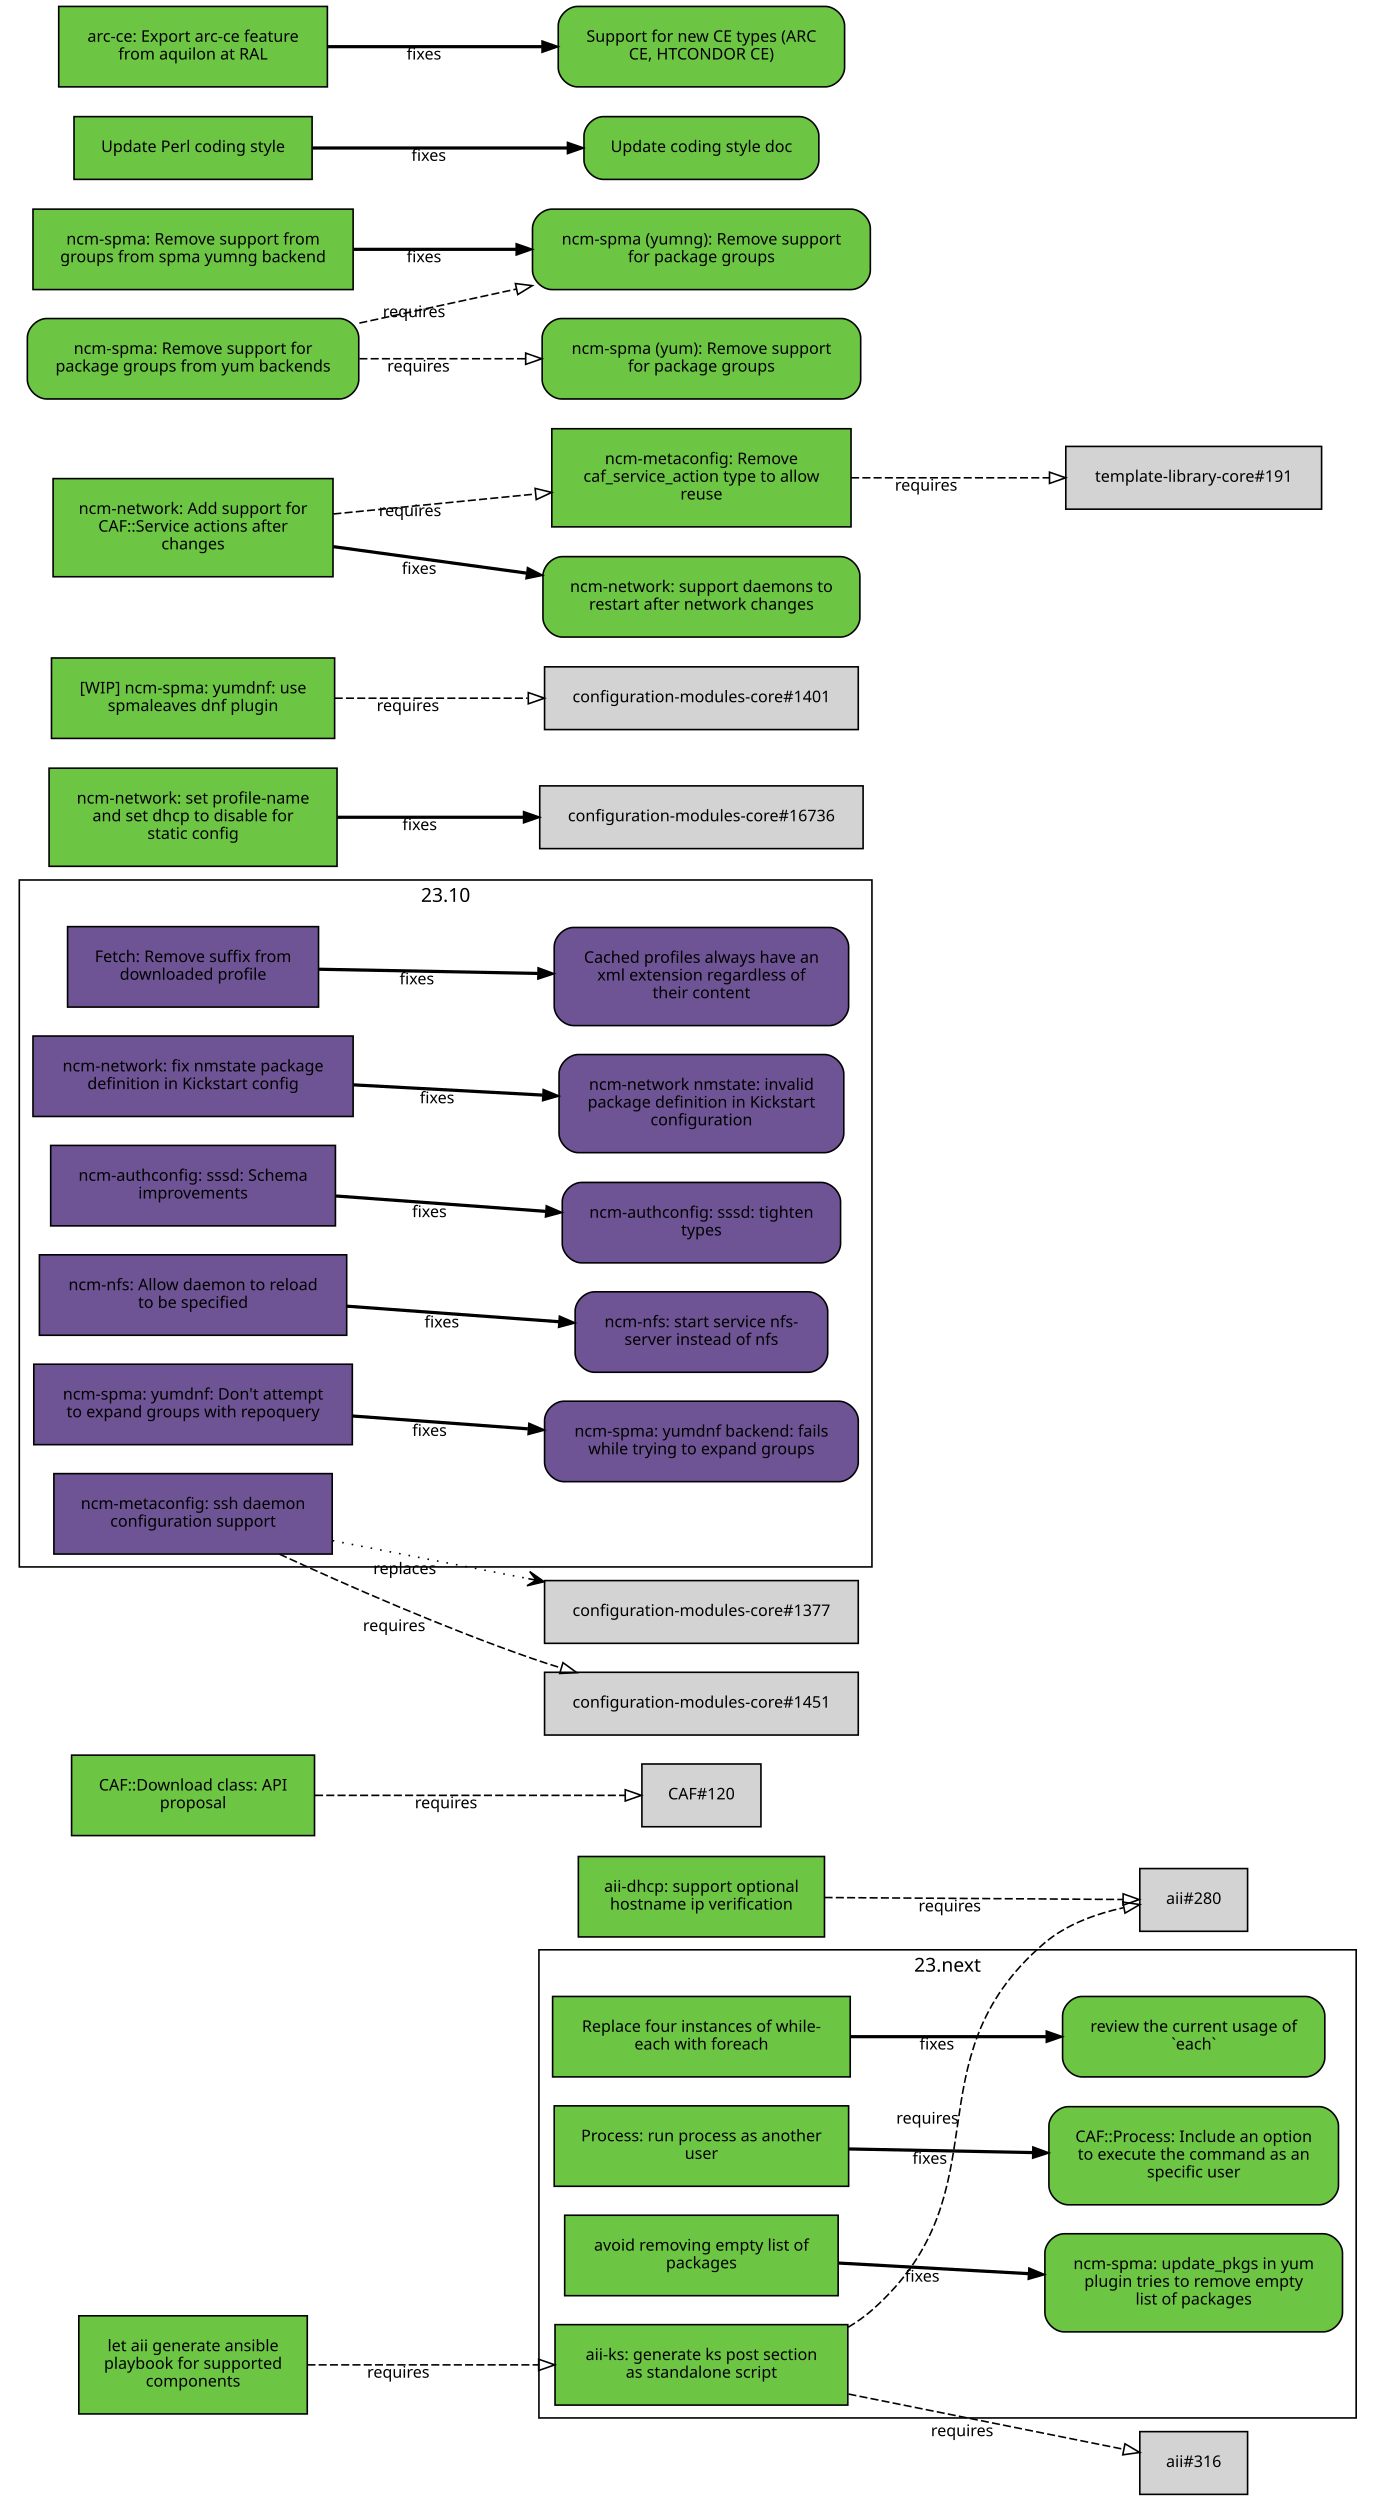
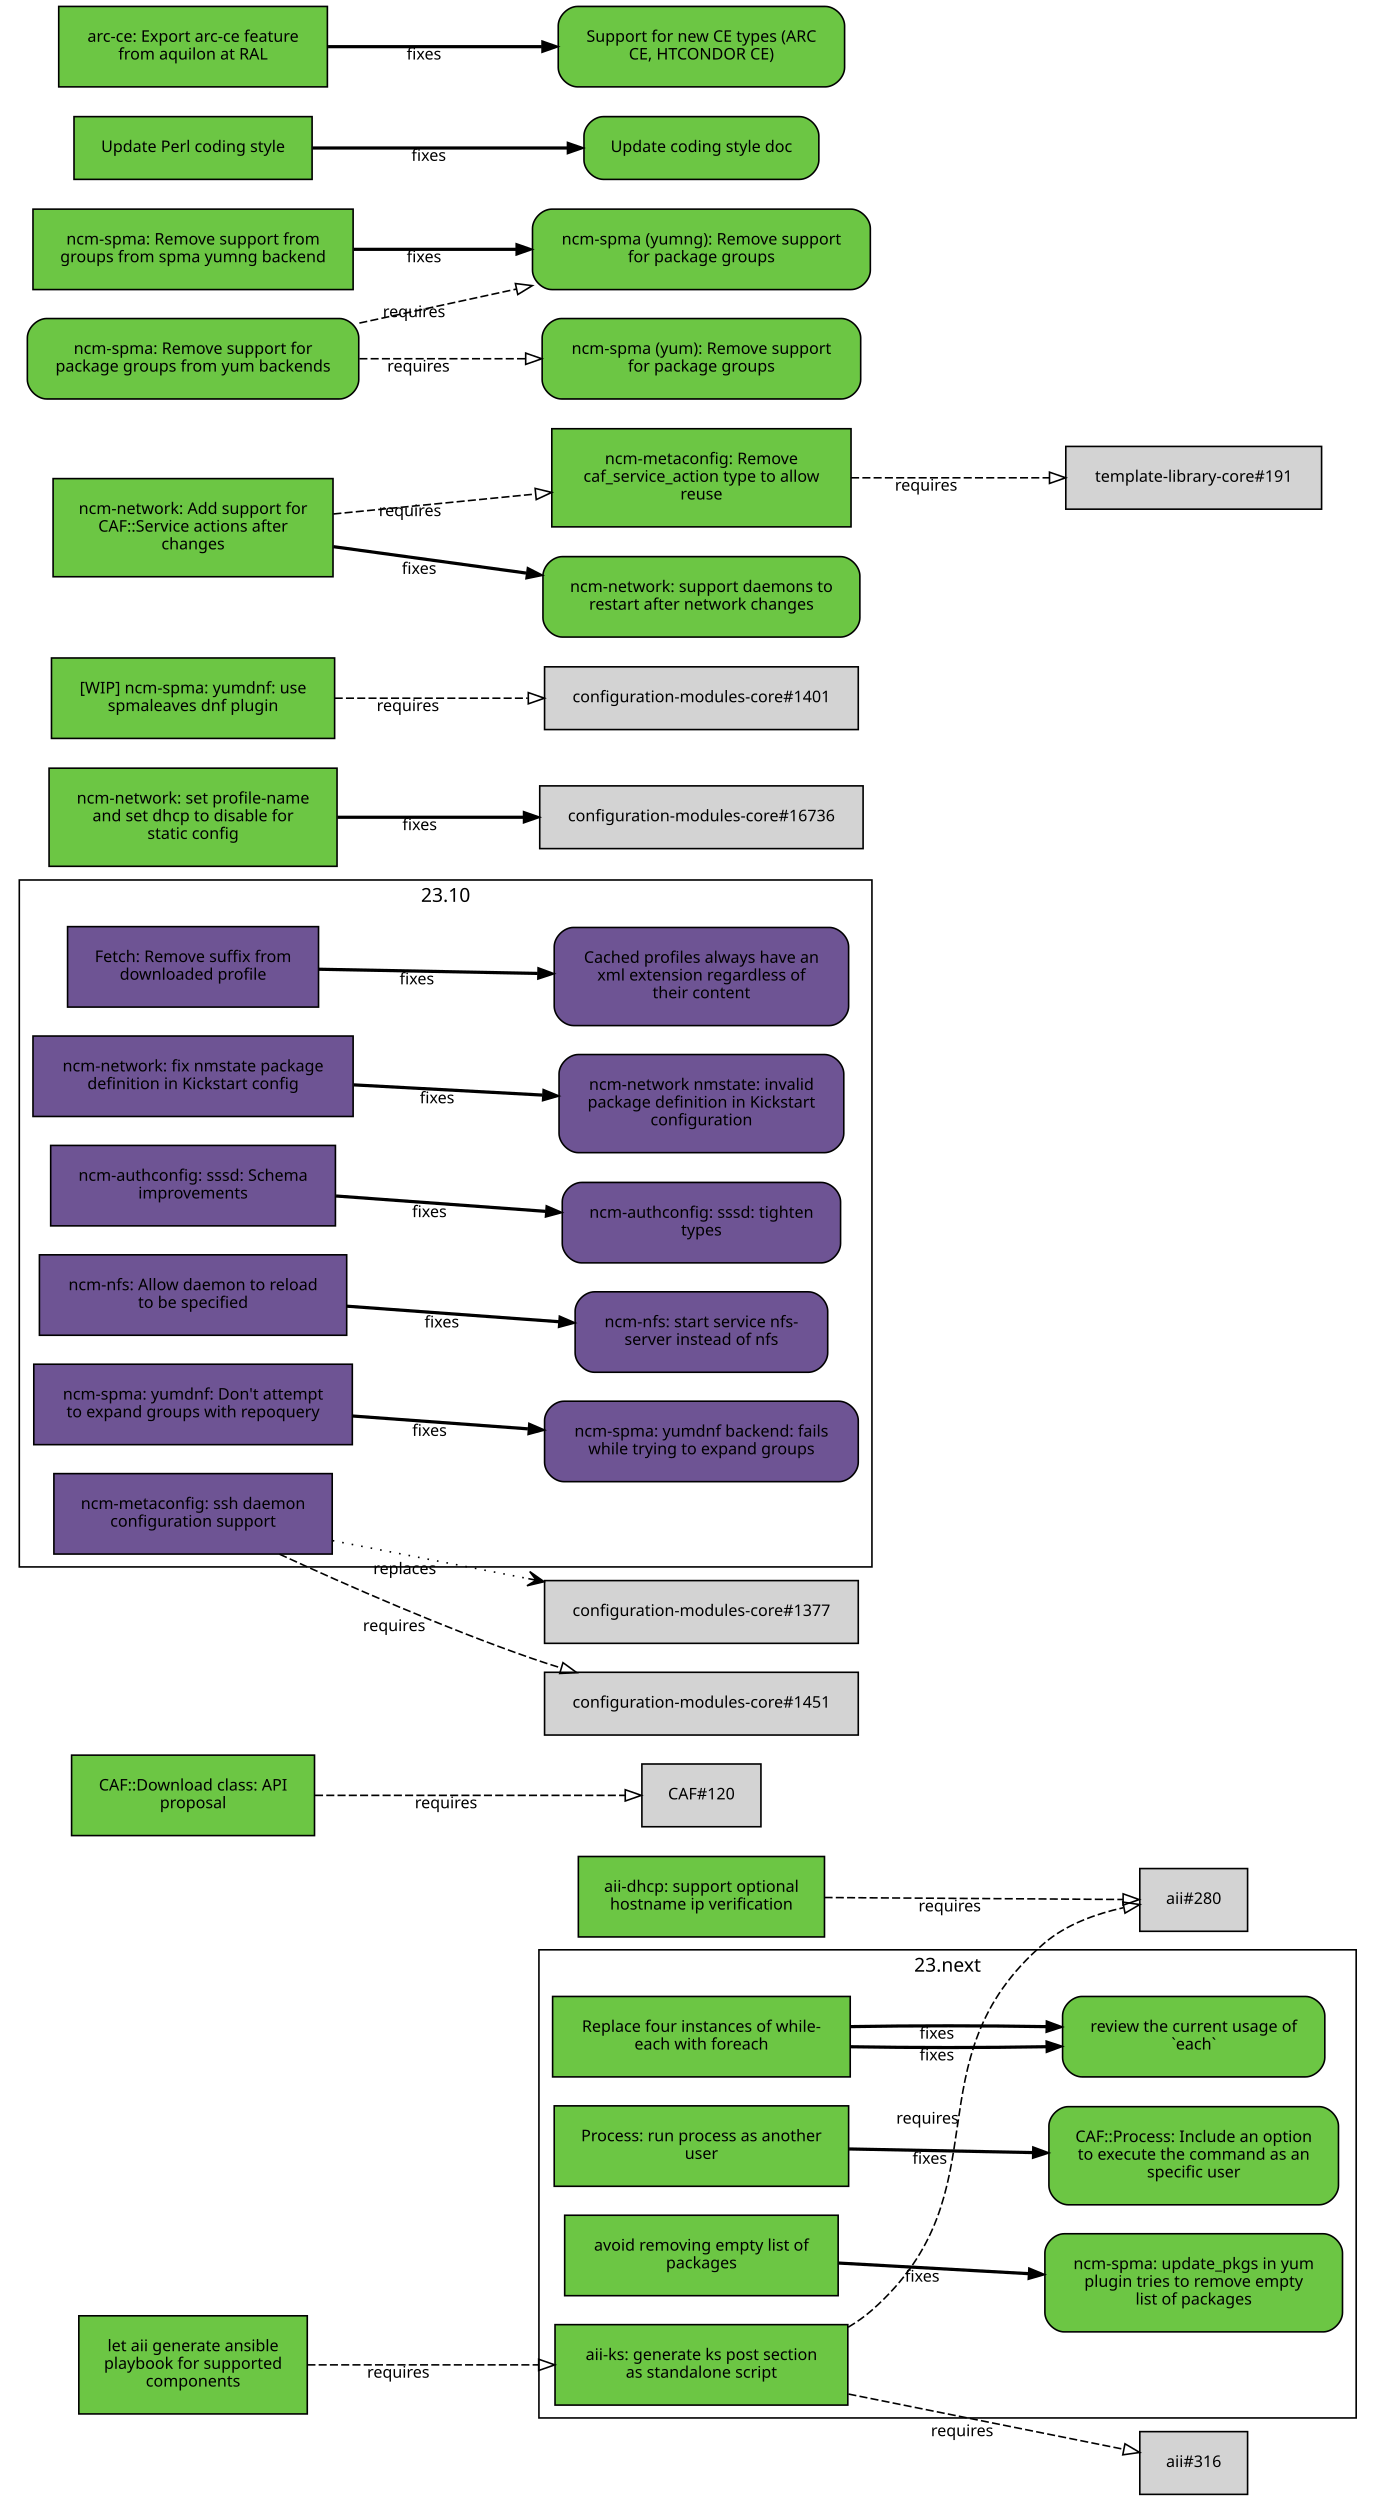
<svg xmlns="http://www.w3.org/2000/svg" xmlns:xlink="http://www.w3.org/1999/xlink" width="855pt" height="1554pt" viewBox="0.00 0.00 855.00 1554.00">
  <g id="graph0" class="graph" transform="scale(1 1) rotate(0) translate(4 1550)">
    <polygon fill="white" stroke="white" points="-4,5 -4,-1550 852,-1550 852,5 -4,5" />
    <g id="clust2" class="cluster">
      <polygon fill="none" stroke="black" points="8,-576 8,-1003 538,-1003 538,-576 8,-576" />
      <text text-anchor="middle" x="273" y="-989.4" font-family="Sans" font-size="12.00">23.10</text>
    </g>
    <g id="clust1" class="cluster">
      <polygon fill="none" stroke="black" points="331,-47 331,-338 839,-338 839,-47 331,-47" />
      <text text-anchor="middle" x="585" y="-324.4" font-family="Sans" font-size="12.00">23.next</text>
    </g>
    <g id="node1" class="node">
      <g id="a_node1">
        <a xlink:href="https://github.com/quattor/aii/pull/328" xlink:title="aii#328 (pull-request)" target="_parent">
          <polygon fill="#6cc644" stroke="black" points="523,-105 341,-105 341,-55 523,-55 523,-105" />
          <text text-anchor="middle" x="432" y="-83" font-family="Sans" font-size="10.00">aii-ks: generate ks post section</text>
          <text text-anchor="middle" x="432" y="-72" font-family="Sans" font-size="10.00">as standalone script</text>
        </a>
      </g>
    </g>
    <g id="node2" class="node">
      <polygon fill="lightgrey" stroke="black" points="771.5,-388.5 704.5,-388.5 704.5,-349.5 771.5,-349.5 771.5,-388.5" />
      <text text-anchor="middle" x="738" y="-366.5" font-family="Sans" font-size="10.00">aii#280</text>
    </g>
    <g id="edge1" class="edge">
      <path fill="none" stroke="black" stroke-dasharray="5,2" d="M523.177,-103.373C528.47,-106.484 533.473,-110.008 538,-114 621.964,-188.027 560.019,-269.143 645,-342 658.709,-353.754 677.321,-360.394 694.218,-364.145" />
      <polygon fill="none" stroke="black" points="693.975,-367.663 704.458,-366.126 695.305,-360.79 693.975,-367.663" />
      <text text-anchor="middle" x="572.527" y="-229.944" font-family="Sans" font-size="10.00">requires</text>
    </g>
    <g id="node3" class="node">
      <polygon fill="lightgrey" stroke="black" points="771.5,-38.5 704.5,-38.5 704.5,0.5 771.5,0.5 771.5,-38.5" />
      <text text-anchor="middle" x="738" y="-16.5" font-family="Sans" font-size="10.00">aii#316</text>
    </g>
    <g id="edge2" class="edge">
      <path fill="none" stroke="black" stroke-dasharray="5,2" d="M523.387,-61.863C580.055,-50.492 650.477,-36.362 694.595,-27.509" />
      <polygon fill="none" stroke="black" points="695.291,-30.939 704.407,-25.54 693.914,-24.076 695.291,-30.939" />
      <text text-anchor="middle" x="594.051" y="-35.671" font-family="Sans" font-size="10.00">requires</text>
    </g>
    <g id="node4" class="node">
      <g id="a_node4">
        <a xlink:href="https://github.com/quattor/aii/pull/331" xlink:title="aii#331 (pull-request)" target="_parent">
          <polygon fill="#6cc644" stroke="black" points="187,-110.5 45,-110.5 45,-49.5 187,-49.5 187,-110.5" />
          <text text-anchor="middle" x="116" y="-88.5" font-family="Sans" font-size="10.00">let aii generate ansible</text>
          <text text-anchor="middle" x="116" y="-77.5" font-family="Sans" font-size="10.00">playbook for supported</text>
          <text text-anchor="middle" x="116" y="-66.5" font-family="Sans" font-size="10.00">components</text>
        </a>
      </g>
    </g>
    <g id="edge3" class="edge">
      <path fill="none" stroke="black" stroke-dasharray="5,2" d="M187.077,-80C229.343,-80 283.883,-80 330.668,-80" />
      <polygon fill="none" stroke="black" points="330.834,-83.5 340.834,-80 330.834,-76.5 330.834,-83.5" />
      <text text-anchor="middle" x="243.574" y="-72" font-family="Sans" font-size="10.00">requires</text>
    </g>
    <g id="node5" class="node">
      <g id="a_node5">
        <a xlink:href="https://github.com/quattor/aii/pull/299" xlink:title="aii#299 (pull-request)" target="_parent">
          <polygon fill="#6cc644" stroke="black" points="508.5,-396 355.5,-396 355.5,-346 508.5,-346 508.5,-396" />
          <text text-anchor="middle" x="432" y="-374" font-family="Sans" font-size="10.00">aii-dhcp: support optional</text>
          <text text-anchor="middle" x="432" y="-363" font-family="Sans" font-size="10.00">hostname ip verification</text>
        </a>
      </g>
    </g>
    <g id="edge4" class="edge">
      <path fill="none" stroke="black" stroke-dasharray="5,2" d="M508.537,-370.503C567.023,-370.118 645.931,-369.599 694.049,-369.283" />
      <polygon fill="none" stroke="black" points="694.146,-372.782 704.123,-369.216 694.1,-365.782 694.146,-372.782" />
      <text text-anchor="middle" x="586.342" y="-361.86" font-family="Sans" font-size="10.00">requires</text>
    </g>
    <g id="node6" class="node">
      <g id="a_node6">
        <a xlink:href="https://github.com/quattor/CAF/pull/277" xlink:title="CAF#277 (pull-request)" target="_parent">
          <polygon fill="#6cc644" stroke="black" points="524.5,-309 339.5,-309 339.5,-259 524.5,-259 524.5,-309" />
          <text text-anchor="middle" x="432" y="-287" font-family="Sans" font-size="10.00">Replace four instances of while-</text>
          <text text-anchor="middle" x="432" y="-276" font-family="Sans" font-size="10.00">each with foreach</text>
        </a>
      </g>
    </g>
    <g id="node7" class="node">
      <g id="a_node7">
        <a xlink:href="https://github.com/quattor/CAF/issues/109" xlink:title="CAF#109 (issue)" target="_parent">
          <path fill="#6cc644" stroke="black" d="M807.5,-309C807.5,-309 668.5,-309 668.5,-309 662.5,-309 656.5,-303 656.5,-297 656.5,-297 656.5,-271 656.5,-271 656.5,-265 662.5,-259 668.5,-259 668.5,-259 807.5,-259 807.5,-259 813.5,-259 819.5,-265 819.5,-271 819.5,-271 819.5,-297 819.5,-297 819.5,-303 813.5,-309 807.5,-309" />
          <text text-anchor="middle" x="738" y="-287" font-family="Sans" font-size="10.00">review the current usage of</text>
          <text text-anchor="middle" x="738" y="-276" font-family="Sans" font-size="10.00">`each`</text>
        </a>
      </g>
    </g>
    <g id="edge5" class="edge">
-       <path fill="none" stroke="black" stroke-width="2" d="M524.622,-284C563.139,-284 607.831,-284 646.253,-284" />
-       <polygon fill="black" stroke="black" points="646.394,-287.5 656.394,-284 646.394,-280.5 646.394,-287.5" />
-       <text text-anchor="middle" x="578.345" y="-276" font-family="Sans" font-size="10.00">fixes</text>
+       <path fill="none" stroke="black" stroke-width="2" d="M524.622,-277.748C563.139,-277.079 607.831,-277.084 646.253,-277.763" />
+       <polygon fill="black" stroke="black" points="646.327,-281.265 656.394,-277.961 646.464,-274.266 646.327,-281.265" />
+       <text text-anchor="middle" x="578.345" y="-269.254" font-family="Sans" font-size="10.00">fixes</text>
+     </g>
+     <g id="edge6" class="edge">
+       <path fill="none" stroke="black" stroke-width="2" d="M524.622,-290.252C563.139,-290.921 607.831,-290.916 646.253,-290.237" />
+       <polygon fill="black" stroke="black" points="646.464,-293.734 656.394,-290.039 646.327,-286.735 646.464,-293.734" />
+       <text text-anchor="middle" x="578.345" y="-282.746" font-family="Sans" font-size="10.00">fixes</text>
    </g>
    <g id="node8" class="node">
      <g id="a_node8">
        <a xlink:href="https://github.com/quattor/CAF/pull/257" xlink:title="CAF#257 (pull-request)" target="_parent">
          <polygon fill="#6cc644" stroke="black" points="523.5,-241 340.5,-241 340.5,-191 523.5,-191 523.5,-241" />
          <text text-anchor="middle" x="432" y="-219" font-family="Sans" font-size="10.00">Process: run process as another</text>
          <text text-anchor="middle" x="432" y="-208" font-family="Sans" font-size="10.00">user</text>
        </a>
      </g>
    </g>
    <g id="node9" class="node">
      <g id="a_node9">
        <a xlink:href="https://github.com/quattor/CAF/issues/253" xlink:title="CAF#253 (issue)" target="_parent">
          <path fill="#6cc644" stroke="black" d="M816,-240.5C816,-240.5 660,-240.5 660,-240.5 654,-240.5 648,-234.5 648,-228.5 648,-228.5 648,-191.5 648,-191.5 648,-185.5 654,-179.5 660,-179.5 660,-179.5 816,-179.5 816,-179.5 822,-179.5 828,-185.5 828,-191.5 828,-191.5 828,-228.5 828,-228.5 828,-234.5 822,-240.5 816,-240.5" />
          <text text-anchor="middle" x="738" y="-218.5" font-family="Sans" font-size="10.00">CAF::Process: Include an option</text>
          <text text-anchor="middle" x="738" y="-207.5" font-family="Sans" font-size="10.00">to execute the command as an</text>
          <text text-anchor="middle" x="738" y="-196.5" font-family="Sans" font-size="10.00">specific user</text>
        </a>
      </g>
    </g>
-     <g id="edge6" class="edge">
+     <g id="edge7" class="edge">
      <path fill="none" stroke="black" stroke-width="2" d="M523.798,-214.208C559.701,-213.499 601.072,-212.683 637.762,-211.959" />
      <polygon fill="black" stroke="black" points="638.048,-215.454 647.977,-211.757 637.91,-208.455 638.048,-215.454" />
      <text text-anchor="middle" x="573.947" y="-204.981" font-family="Sans" font-size="10.00">fixes</text>
    </g>
    <g id="node10" class="node">
      <g id="a_node10">
        <a xlink:href="https://github.com/quattor/CAF/pull/110" xlink:title="CAF#110 (pull-request)" target="_parent">
          <polygon fill="#6cc644" stroke="black" points="191.5,-459 40.5,-459 40.5,-409 191.5,-409 191.5,-459" />
          <text text-anchor="middle" x="116" y="-437" font-family="Sans" font-size="10.00">CAF::Download class: API</text>
          <text text-anchor="middle" x="116" y="-426" font-family="Sans" font-size="10.00">proposal</text>
        </a>
      </g>
    </g>
    <g id="node11" class="node">
      <polygon fill="lightgrey" stroke="black" points="469,-453.5 395,-453.5 395,-414.5 469,-414.5 469,-453.5" />
      <text text-anchor="middle" x="432" y="-431.5" font-family="Sans" font-size="10.00">CAF#120</text>
    </g>
-     <g id="edge7" class="edge">
+     <g id="edge8" class="edge">
      <path fill="none" stroke="black" stroke-dasharray="5,2" d="M191.812,-434C251.718,-434 333.856,-434 384.623,-434" />
      <polygon fill="none" stroke="black" points="384.651,-437.5 394.651,-434 384.651,-430.5 384.651,-437.5" />
      <text text-anchor="middle" x="273.255" y="-426" font-family="Sans" font-size="10.00">requires</text>
    </g>
    <g id="node12" class="node">
      <g id="a_node12">
        <a xlink:href="https://github.com/quattor/CCM/pull/210" xlink:title="CCM#210 (pull-request)" target="_parent">
          <polygon fill="#6e5494" stroke="black" points="194,-974 38,-974 38,-924 194,-924 194,-974" />
          <text text-anchor="middle" x="116" y="-952" font-family="Sans" font-size="10.00">Fetch: Remove suffix from</text>
          <text text-anchor="middle" x="116" y="-941" font-family="Sans" font-size="10.00">downloaded profile</text>
        </a>
      </g>
    </g>
    <g id="node13" class="node">
      <g id="a_node13">
        <a xlink:href="https://github.com/quattor/CCM/issues/204" xlink:title="CCM#204 (issue)" target="_parent">
          <path fill="#6e5494" stroke="black" d="M511.5,-973.5C511.5,-973.5 352.5,-973.5 352.5,-973.5 346.5,-973.5 340.5,-967.5 340.5,-961.5 340.5,-961.5 340.5,-924.5 340.5,-924.5 340.5,-918.5 346.5,-912.5 352.5,-912.5 352.5,-912.5 511.5,-912.5 511.5,-912.5 517.5,-912.5 523.5,-918.5 523.5,-924.5 523.5,-924.5 523.5,-961.5 523.5,-961.5 523.5,-967.5 517.5,-973.5 511.5,-973.5" />
          <text text-anchor="middle" x="432" y="-951.5" font-family="Sans" font-size="10.00">Cached profiles always have an</text>
          <text text-anchor="middle" x="432" y="-940.5" font-family="Sans" font-size="10.00">xml extension regardless of</text>
          <text text-anchor="middle" x="432" y="-929.5" font-family="Sans" font-size="10.00">their content</text>
        </a>
      </g>
    </g>
-     <g id="edge8" class="edge">
+     <g id="edge9" class="edge">
      <path fill="none" stroke="black" stroke-width="2" d="M194.215,-947.525C235.236,-946.741 286.154,-945.768 330.251,-944.925" />
      <polygon fill="black" stroke="black" points="330.492,-948.421 340.423,-944.731 330.358,-941.423 330.492,-948.421" />
      <text text-anchor="middle" x="255.112" y="-938.132" font-family="Sans" font-size="10.00">fixes</text>
    </g>
    <g id="node14" class="node">
      <g id="a_node14">
        <a xlink:href="https://github.com/quattor/configuration-modules-core/pull/1630" xlink:title="configuration-modules-core#1630 (pull-request)" target="_parent">
          <polygon fill="#6e5494" stroke="black" points="215.5,-906 16.5,-906 16.5,-856 215.5,-856 215.5,-906" />
          <text text-anchor="middle" x="116" y="-884" font-family="Sans" font-size="10.00">ncm-network: fix nmstate package</text>
          <text text-anchor="middle" x="116" y="-873" font-family="Sans" font-size="10.00">definition in Kickstart config</text>
        </a>
      </g>
    </g>
    <g id="node15" class="node">
      <g id="a_node15">
        <a xlink:href="https://github.com/quattor/configuration-modules-core/issues/1629" xlink:title="configuration-modules-core#1629 (issue)" target="_parent">
          <path fill="#6e5494" stroke="black" d="M508.5,-894.5C508.5,-894.5 355.5,-894.5 355.5,-894.5 349.5,-894.5 343.5,-888.5 343.5,-882.5 343.5,-882.5 343.5,-845.5 343.5,-845.5 343.5,-839.5 349.5,-833.5 355.5,-833.5 355.5,-833.5 508.5,-833.5 508.5,-833.5 514.5,-833.5 520.5,-839.5 520.5,-845.5 520.5,-845.5 520.5,-882.5 520.5,-882.5 520.5,-888.5 514.5,-894.5 508.5,-894.5" />
          <text text-anchor="middle" x="432" y="-872.5" font-family="Sans" font-size="10.00">ncm-network nmstate: invalid</text>
          <text text-anchor="middle" x="432" y="-861.5" font-family="Sans" font-size="10.00">package definition in Kickstart</text>
          <text text-anchor="middle" x="432" y="-850.5" font-family="Sans" font-size="10.00">configuration</text>
        </a>
      </g>
    </g>
-     <g id="edge9" class="edge">
+     <g id="edge10" class="edge">
      <path fill="none" stroke="black" stroke-width="2" d="M215.921,-875.644C253.303,-873.621 295.798,-871.32 333.087,-869.301" />
      <polygon fill="black" stroke="black" points="333.662,-872.775 343.458,-868.74 333.283,-865.785 333.662,-872.775" />
      <text text-anchor="middle" x="267.683" y="-864.192" font-family="Sans" font-size="10.00">fixes</text>
    </g>
    <g id="node16" class="node">
      <g id="a_node16">
        <a xlink:href="https://github.com/quattor/configuration-modules-core/pull/1622" xlink:title="configuration-modules-core#1622 (pull-request)" target="_parent">
          <polygon fill="#6e5494" stroke="black" points="204.5,-838 27.5,-838 27.5,-788 204.5,-788 204.5,-838" />
          <text text-anchor="middle" x="116" y="-816" font-family="Sans" font-size="10.00">ncm-authconfig: sssd: Schema</text>
          <text text-anchor="middle" x="116" y="-805" font-family="Sans" font-size="10.00">improvements</text>
        </a>
      </g>
    </g>
    <g id="node17" class="node">
      <g id="a_node17">
        <a xlink:href="https://github.com/quattor/configuration-modules-core/issues/1471" xlink:title="configuration-modules-core#1471 (issue)" target="_parent">
          <path fill="#6e5494" stroke="black" d="M506.5,-815C506.5,-815 357.5,-815 357.5,-815 351.5,-815 345.5,-809 345.5,-803 345.5,-803 345.5,-777 345.5,-777 345.5,-771 351.5,-765 357.5,-765 357.5,-765 506.5,-765 506.5,-765 512.5,-765 518.5,-771 518.5,-777 518.5,-777 518.5,-803 518.5,-803 518.5,-809 512.5,-815 506.5,-815" />
          <text text-anchor="middle" x="432" y="-793" font-family="Sans" font-size="10.00">ncm-authconfig: sssd: tighten</text>
          <text text-anchor="middle" x="432" y="-782" font-family="Sans" font-size="10.00">types</text>
        </a>
      </g>
    </g>
-     <g id="edge10" class="edge">
+     <g id="edge11" class="edge">
      <path fill="none" stroke="black" stroke-width="2" d="M204.884,-806.563C245.446,-803.592 293.697,-800.057 335.189,-797.018" />
      <polygon fill="black" stroke="black" points="335.589,-800.498 345.307,-796.277 335.078,-793.517 335.589,-800.498" />
      <text text-anchor="middle" x="262.92" y="-793.433" font-family="Sans" font-size="10.00">fixes</text>
    </g>
    <g id="node18" class="node">
      <g id="a_node18">
        <a xlink:href="https://github.com/quattor/configuration-modules-core/pull/1621" xlink:title="configuration-modules-core#1621 (pull-request)" target="_parent">
          <polygon fill="#6e5494" stroke="black" points="211.5,-770 20.5,-770 20.5,-720 211.5,-720 211.5,-770" />
          <text text-anchor="middle" x="116" y="-748" font-family="Sans" font-size="10.00">ncm-nfs: Allow daemon to reload</text>
          <text text-anchor="middle" x="116" y="-737" font-family="Sans" font-size="10.00">to be specified</text>
        </a>
      </g>
    </g>
    <g id="node19" class="node">
      <g id="a_node19">
        <a xlink:href="https://github.com/quattor/configuration-modules-core/issues/1618" xlink:title="configuration-modules-core#1618 (issue)" target="_parent">
          <path fill="#6e5494" stroke="black" d="M498.5,-747C498.5,-747 365.5,-747 365.5,-747 359.5,-747 353.5,-741 353.5,-735 353.5,-735 353.5,-709 353.5,-709 353.5,-703 359.5,-697 365.5,-697 365.5,-697 498.5,-697 498.5,-697 504.5,-697 510.5,-703 510.5,-709 510.5,-709 510.5,-735 510.5,-735 510.5,-741 504.5,-747 498.5,-747" />
          <text text-anchor="middle" x="432" y="-725" font-family="Sans" font-size="10.00">ncm-nfs: start service nfs-</text>
          <text text-anchor="middle" x="432" y="-714" font-family="Sans" font-size="10.00">server instead of nfs</text>
        </a>
      </g>
    </g>
-     <g id="edge11" class="edge">
+     <g id="edge12" class="edge">
      <path fill="none" stroke="black" stroke-width="2" d="M211.636,-738.068C253.508,-735.001 302.447,-731.416 343.464,-728.412" />
      <polygon fill="black" stroke="black" points="343.722,-731.902 353.439,-727.681 343.21,-724.921 343.722,-731.902" />
      <text text-anchor="middle" x="270.635" y="-724.868" font-family="Sans" font-size="10.00">fixes</text>
    </g>
    <g id="node20" class="node">
      <g id="a_node20">
        <a xlink:href="https://github.com/quattor/configuration-modules-core/pull/1620" xlink:title="configuration-modules-core#1620 (pull-request)" target="_parent">
          <polygon fill="#6e5494" stroke="black" points="215,-702 17,-702 17,-652 215,-652 215,-702" />
          <text text-anchor="middle" x="116" y="-680" font-family="Sans" font-size="10.00">ncm-spma: yumdnf: Don't attempt</text>
          <text text-anchor="middle" x="116" y="-669" font-family="Sans" font-size="10.00">to expand groups with repoquery</text>
        </a>
      </g>
    </g>
    <g id="node21" class="node">
      <g id="a_node21">
        <a xlink:href="https://github.com/quattor/configuration-modules-core/issues/1524" xlink:title="configuration-modules-core#1524 (issue)" target="_parent">
          <path fill="#6e5494" stroke="black" d="M517.5,-679C517.5,-679 346.5,-679 346.5,-679 340.5,-679 334.5,-673 334.5,-667 334.5,-667 334.5,-641 334.5,-641 334.5,-635 340.5,-629 346.5,-629 346.5,-629 517.5,-629 517.5,-629 523.5,-629 529.5,-635 529.5,-641 529.5,-641 529.5,-667 529.5,-667 529.5,-673 523.5,-679 517.5,-679" />
          <text text-anchor="middle" x="432" y="-657" font-family="Sans" font-size="10.00">ncm-spma: yumdnf backend: fails</text>
          <text text-anchor="middle" x="432" y="-646" font-family="Sans" font-size="10.00">while trying to expand groups</text>
        </a>
      </g>
    </g>
-     <g id="edge12" class="edge">
+     <g id="edge13" class="edge">
      <path fill="none" stroke="black" stroke-width="2" d="M215.06,-669.817C249.699,-667.28 288.815,-664.415 324.146,-661.827" />
      <polygon fill="black" stroke="black" points="324.773,-665.29 334.491,-661.069 324.262,-658.309 324.773,-665.29" />
      <text text-anchor="middle" x="262.99" y="-657.428" font-family="Sans" font-size="10.00">fixes</text>
    </g>
    <g id="node22" class="node">
      <g id="a_node22">
        <a xlink:href="https://github.com/quattor/configuration-modules-core/pull/1554" xlink:title="configuration-modules-core#1554 (pull-request)" target="_parent">
          <polygon fill="#6cc644" stroke="black" points="517,-173 347,-173 347,-123 517,-123 517,-173" />
          <text text-anchor="middle" x="432" y="-151" font-family="Sans" font-size="10.00">avoid removing empty list of</text>
          <text text-anchor="middle" x="432" y="-140" font-family="Sans" font-size="10.00">packages</text>
        </a>
      </g>
    </g>
    <g id="node23" class="node">
      <g id="a_node23">
        <a xlink:href="https://github.com/quattor/configuration-modules-core/issues/1553" xlink:title="configuration-modules-core#1553 (issue)" target="_parent">
          <path fill="#6cc644" stroke="black" d="M818.5,-161.5C818.5,-161.5 657.5,-161.5 657.5,-161.5 651.5,-161.5 645.5,-155.5 645.5,-149.5 645.5,-149.5 645.5,-112.5 645.5,-112.5 645.5,-106.5 651.5,-100.5 657.5,-100.5 657.5,-100.5 818.5,-100.5 818.5,-100.5 824.5,-100.5 830.5,-106.5 830.5,-112.5 830.5,-112.5 830.5,-149.5 830.5,-149.5 830.5,-155.5 824.5,-161.5 818.5,-161.5" />
          <text text-anchor="middle" x="738" y="-139.5" font-family="Sans" font-size="10.00">ncm-spma: update_pkgs in yum</text>
          <text text-anchor="middle" x="738" y="-128.5" font-family="Sans" font-size="10.00">plugin tries to remove empty</text>
          <text text-anchor="middle" x="738" y="-117.5" font-family="Sans" font-size="10.00">list of packages</text>
        </a>
      </g>
    </g>
-     <g id="edge13" class="edge">
+     <g id="edge14" class="edge">
      <path fill="none" stroke="black" stroke-width="2" d="M517.277,-143.287C553.812,-141.244 596.909,-138.834 635.213,-136.692" />
      <polygon fill="black" stroke="black" points="635.57,-140.178 645.359,-136.125 635.179,-133.189 635.57,-140.178" />
      <text text-anchor="middle" x="569.248" y="-131.71" font-family="Sans" font-size="10.00">fixes</text>
    </g>
    <g id="node24" class="node">
      <g id="a_node24">
        <a xlink:href="https://github.com/quattor/configuration-modules-core/pull/1452" xlink:title="configuration-modules-core#1452 (pull-request)" target="_parent">
          <polygon fill="#6e5494" stroke="black" points="202.5,-634 29.5,-634 29.5,-584 202.5,-584 202.5,-634" />
          <text text-anchor="middle" x="116" y="-612" font-family="Sans" font-size="10.00">ncm-metaconfig: ssh daemon</text>
          <text text-anchor="middle" x="116" y="-601" font-family="Sans" font-size="10.00">configuration support</text>
        </a>
      </g>
    </g>
    <g id="node25" class="node">
      <polygon fill="lightgrey" stroke="black" points="529.5,-567.5 334.5,-567.5 334.5,-528.5 529.5,-528.5 529.5,-567.5" />
      <text text-anchor="middle" x="432" y="-545.5" font-family="Sans" font-size="10.00">configuration-modules-core#1377</text>
    </g>
-     <g id="edge14" class="edge">
+     <g id="edge15" class="edge">
      <path fill="none" stroke="black" stroke-dasharray="1,5" d="M202.802,-592.331C240.298,-585.047 284.669,-576.427 324.269,-568.734" />
      <polygon fill="black" stroke="black" points="334.228,-566.8 325.269,-573.124 329.319,-567.753 324.411,-568.707 324.411,-568.707 324.411,-568.707 329.319,-567.753 323.553,-564.289 334.228,-566.8 334.228,-566.8" />
      <text text-anchor="middle" x="247.583" y="-571.552" font-family="Sans" font-size="10.00">replaces</text>
    </g>
    <g id="node26" class="node">
      <polygon fill="lightgrey" stroke="black" points="529.5,-510.5 334.5,-510.5 334.5,-471.5 529.5,-471.5 529.5,-510.5" />
      <text text-anchor="middle" x="432" y="-488.5" font-family="Sans" font-size="10.00">configuration-modules-core#1451</text>
    </g>
-     <g id="edge15" class="edge">
+     <g id="edge16" class="edge">
      <path fill="none" stroke="black" stroke-dasharray="5,2" d="M169.693,-583.943C211.678,-564.586 272.288,-537.982 327,-519 332.797,-516.989 338.816,-515.033 344.905,-513.152" />
      <polygon fill="none" stroke="black" points="345.944,-516.495 354.51,-510.26 343.926,-509.792 345.944,-516.495" />
      <text text-anchor="middle" x="240.995" y="-536.113" font-family="Sans" font-size="10.00">requires</text>
    </g>
    <g id="node27" class="node">
      <g id="a_node27">
        <a xlink:href="https://github.com/quattor/configuration-modules-core/pull/1637" xlink:title="configuration-modules-core#1637 (pull-request)" target="_parent">
          <polygon fill="#6cc644" stroke="black" points="205.5,-1072.5 26.5,-1072.5 26.5,-1011.5 205.5,-1011.5 205.5,-1072.5" />
          <text text-anchor="middle" x="116" y="-1050.5" font-family="Sans" font-size="10.00">ncm-network: set profile-name</text>
          <text text-anchor="middle" x="116" y="-1039.5" font-family="Sans" font-size="10.00">and set dhcp to disable for</text>
          <text text-anchor="middle" x="116" y="-1028.5" font-family="Sans" font-size="10.00">static config</text>
        </a>
      </g>
    </g>
    <g id="node28" class="node">
      <polygon fill="lightgrey" stroke="black" points="532.5,-1061.5 331.5,-1061.5 331.5,-1022.5 532.5,-1022.5 532.5,-1061.5" />
      <text text-anchor="middle" x="432" y="-1039.5" font-family="Sans" font-size="10.00">configuration-modules-core#16736</text>
    </g>
-     <g id="edge16" class="edge">
+     <g id="edge17" class="edge">
      <path fill="none" stroke="black" stroke-width="2" d="M205.721,-1042C241.68,-1042 283.574,-1042 321.413,-1042" />
      <polygon fill="black" stroke="black" points="321.453,-1045.5 331.453,-1042 321.453,-1038.5 321.453,-1045.5" />
      <text text-anchor="middle" x="256.87" y="-1034" font-family="Sans" font-size="10.00">fixes</text>
    </g>
    <g id="node29" class="node">
      <g id="a_node29">
        <a xlink:href="https://github.com/quattor/configuration-modules-core/pull/1507" xlink:title="configuration-modules-core#1507 (pull-request)" target="_parent">
          <polygon fill="#6cc644" stroke="black" points="204,-1141 28,-1141 28,-1091 204,-1091 204,-1141" />
          <text text-anchor="middle" x="116" y="-1119" font-family="Sans" font-size="10.00">[WIP] ncm-spma: yumdnf: use</text>
          <text text-anchor="middle" x="116" y="-1108" font-family="Sans" font-size="10.00">spmaleaves dnf plugin</text>
        </a>
      </g>
    </g>
    <g id="node30" class="node">
      <polygon fill="lightgrey" stroke="black" points="529.5,-1135.5 334.5,-1135.5 334.5,-1096.5 529.5,-1096.5 529.5,-1135.5" />
      <text text-anchor="middle" x="432" y="-1113.5" font-family="Sans" font-size="10.00">configuration-modules-core#1401</text>
    </g>
-     <g id="edge17" class="edge">
+     <g id="edge18" class="edge">
      <path fill="none" stroke="black" stroke-dasharray="5,2" d="M204.05,-1116C241.203,-1116 284.927,-1116 324.027,-1116" />
      <polygon fill="none" stroke="black" points="324.391,-1119.5 334.391,-1116 324.391,-1112.5 324.391,-1119.5" />
      <text text-anchor="middle" x="249.549" y="-1108" font-family="Sans" font-size="10.00">requires</text>
    </g>
    <g id="node31" class="node">
      <g id="a_node31">
        <a xlink:href="https://github.com/quattor/configuration-modules-core/pull/1336" xlink:title="configuration-modules-core#1336 (pull-request)" target="_parent">
          <polygon fill="#6cc644" stroke="black" points="203,-1252.5 29,-1252.5 29,-1191.5 203,-1191.5 203,-1252.5" />
          <text text-anchor="middle" x="116" y="-1230.5" font-family="Sans" font-size="10.00">ncm-network: Add support for</text>
          <text text-anchor="middle" x="116" y="-1219.5" font-family="Sans" font-size="10.00">CAF::Service actions after</text>
          <text text-anchor="middle" x="116" y="-1208.5" font-family="Sans" font-size="10.00">changes</text>
        </a>
      </g>
    </g>
    <g id="node32" class="node">
      <g id="a_node32">
        <a xlink:href="https://github.com/quattor/configuration-modules-core/pull/1335" xlink:title="configuration-modules-core#1335 (pull-request)" target="_parent">
          <polygon fill="#6cc644" stroke="black" points="525,-1283.5 339,-1283.5 339,-1222.5 525,-1222.5 525,-1283.5" />
          <text text-anchor="middle" x="432" y="-1261.5" font-family="Sans" font-size="10.00">ncm-metaconfig: Remove</text>
          <text text-anchor="middle" x="432" y="-1250.5" font-family="Sans" font-size="10.00">caf_service_action type to allow</text>
          <text text-anchor="middle" x="432" y="-1239.5" font-family="Sans" font-size="10.00">reuse</text>
        </a>
      </g>
    </g>
-     <g id="edge18" class="edge">
+     <g id="edge19" class="edge">
      <path fill="none" stroke="black" stroke-dasharray="5,2" d="M203.217,-1230.51C242.047,-1234.35 288.184,-1238.9 328.746,-1242.9" />
      <polygon fill="none" stroke="black" points="328.636,-1246.41 338.931,-1243.91 329.323,-1239.44 328.636,-1246.41" />
      <text text-anchor="middle" x="250.868" y="-1229.19" font-family="Sans" font-size="10.00">requires</text>
    </g>
    <g id="node33" class="node">
      <g id="a_node33">
        <a xlink:href="https://github.com/quattor/configuration-modules-core/issues/1071" xlink:title="configuration-modules-core#1071 (issue)" target="_parent">
          <path fill="#6cc644" stroke="black" d="M518.5,-1204C518.5,-1204 345.5,-1204 345.5,-1204 339.5,-1204 333.5,-1198 333.5,-1192 333.5,-1192 333.5,-1166 333.5,-1166 333.5,-1160 339.5,-1154 345.5,-1154 345.5,-1154 518.5,-1154 518.5,-1154 524.5,-1154 530.5,-1160 530.5,-1166 530.5,-1166 530.5,-1192 530.5,-1192 530.5,-1198 524.5,-1204 518.5,-1204" />
          <text text-anchor="middle" x="432" y="-1182" font-family="Sans" font-size="10.00">ncm-network: support daemons to</text>
          <text text-anchor="middle" x="432" y="-1171" font-family="Sans" font-size="10.00">restart after network changes</text>
        </a>
      </g>
    </g>
-     <g id="edge19" class="edge">
+     <g id="edge20" class="edge">
      <path fill="none" stroke="black" stroke-width="2" d="M203.217,-1210.19C240.216,-1205.13 283.848,-1199.15 322.972,-1193.79" />
      <polygon fill="black" stroke="black" points="323.912,-1197.2 333.344,-1192.37 322.962,-1190.26 323.912,-1197.2" />
      <text text-anchor="middle" x="256.527" y="-1193.25" font-family="Sans" font-size="10.00">fixes</text>
    </g>
    <g id="node34" class="node">
      <polygon fill="lightgrey" stroke="black" points="817.5,-1272.5 658.5,-1272.5 658.5,-1233.5 817.5,-1233.5 817.5,-1272.5" />
      <text text-anchor="middle" x="738" y="-1250.5" font-family="Sans" font-size="10.00">template-library-core#191</text>
    </g>
-     <g id="edge20" class="edge">
+     <g id="edge21" class="edge">
      <path fill="none" stroke="black" stroke-dasharray="5,2" d="M525.035,-1253C564.097,-1253 609.452,-1253 648.16,-1253" />
      <polygon fill="none" stroke="black" points="648.369,-1256.5 658.369,-1253 648.369,-1249.5 648.369,-1256.5" />
      <text text-anchor="middle" x="571.665" y="-1245" font-family="Sans" font-size="10.00">requires</text>
    </g>
    <g id="node35" class="node">
      <g id="a_node35">
        <a xlink:href="https://github.com/quattor/configuration-modules-core/pull/1148" xlink:title="configuration-modules-core#1148 (pull-request)" target="_parent">
          <polygon fill="#6cc644" stroke="black" points="215.5,-1420 16.5,-1420 16.5,-1370 215.5,-1370 215.5,-1420" />
          <text text-anchor="middle" x="116" y="-1398" font-family="Sans" font-size="10.00">ncm-spma: Remove support from</text>
          <text text-anchor="middle" x="116" y="-1387" font-family="Sans" font-size="10.00">groups from spma yumng backend</text>
        </a>
      </g>
    </g>
    <g id="node36" class="node">
      <g id="a_node36">
        <a xlink:href="https://github.com/quattor/configuration-modules-core/issues/952" xlink:title="configuration-modules-core#952 (issue)" target="_parent">
          <path fill="#6cc644" stroke="black" d="M525,-1420C525,-1420 339,-1420 339,-1420 333,-1420 327,-1414 327,-1408 327,-1408 327,-1382 327,-1382 327,-1376 333,-1370 339,-1370 339,-1370 525,-1370 525,-1370 531,-1370 537,-1376 537,-1382 537,-1382 537,-1408 537,-1408 537,-1414 531,-1420 525,-1420" />
          <text text-anchor="middle" x="432" y="-1398" font-family="Sans" font-size="10.00">ncm-spma (yumng): Remove support</text>
          <text text-anchor="middle" x="432" y="-1387" font-family="Sans" font-size="10.00">for package groups</text>
        </a>
      </g>
    </g>
-     <g id="edge21" class="edge">
+     <g id="edge22" class="edge">
      <path fill="none" stroke="black" stroke-width="2" d="M215.921,-1395C247.933,-1395 283.695,-1395 316.726,-1395" />
      <polygon fill="black" stroke="black" points="316.883,-1398.5 326.883,-1395 316.882,-1391.5 316.883,-1398.5" />
      <text text-anchor="middle" x="259.546" y="-1387" font-family="Sans" font-size="10.00">fixes</text>
    </g>
    <g id="node37" class="node">
      <g id="a_node37">
        <a xlink:href="https://github.com/quattor/configuration-modules-core/issues/950" xlink:title="configuration-modules-core#950 (issue)" target="_parent">
          <path fill="#6cc644" stroke="black" d="M207,-1352C207,-1352 25,-1352 25,-1352 19,-1352 13,-1346 13,-1340 13,-1340 13,-1314 13,-1314 13,-1308 19,-1302 25,-1302 25,-1302 207,-1302 207,-1302 213,-1302 219,-1308 219,-1314 219,-1314 219,-1340 219,-1340 219,-1346 213,-1352 207,-1352" />
          <text text-anchor="middle" x="116" y="-1330" font-family="Sans" font-size="10.00">ncm-spma: Remove support for</text>
          <text text-anchor="middle" x="116" y="-1319" font-family="Sans" font-size="10.00">package groups from yum backends</text>
        </a>
      </g>
    </g>
    <g id="node38" class="node">
      <g id="a_node38">
        <a xlink:href="https://github.com/quattor/configuration-modules-core/issues/951" xlink:title="configuration-modules-core#951 (issue)" target="_parent">
          <path fill="#6cc644" stroke="black" d="M519,-1352C519,-1352 345,-1352 345,-1352 339,-1352 333,-1346 333,-1340 333,-1340 333,-1314 333,-1314 333,-1308 339,-1302 345,-1302 345,-1302 519,-1302 519,-1302 525,-1302 531,-1308 531,-1314 531,-1314 531,-1340 531,-1340 531,-1346 525,-1352 519,-1352" />
          <text text-anchor="middle" x="432" y="-1330" font-family="Sans" font-size="10.00">ncm-spma (yum): Remove support</text>
          <text text-anchor="middle" x="432" y="-1319" font-family="Sans" font-size="10.00">for package groups</text>
        </a>
      </g>
    </g>
-     <g id="edge22" class="edge">
+     <g id="edge23" class="edge">
      <path fill="none" stroke="black" stroke-dasharray="5,2" d="M219.381,-1327C252.386,-1327 289.071,-1327 322.502,-1327" />
      <polygon fill="none" stroke="black" points="322.765,-1330.5 332.765,-1327 322.765,-1323.5 322.765,-1330.5" />
      <text text-anchor="middle" x="256.107" y="-1319" font-family="Sans" font-size="10.00">requires</text>
    </g>
-     <g id="edge23" class="edge">
+     <g id="edge24" class="edge">
      <path fill="none" stroke="black" stroke-dasharray="5,2" d="M219.381,-1349.17C250.602,-1355.93 285.116,-1363.41 317.053,-1370.32" />
      <polygon fill="none" stroke="black" points="316.361,-1373.75 326.876,-1372.45 317.843,-1366.91 316.361,-1373.75" />
      <text text-anchor="middle" x="253.372" y="-1352.86" font-family="Sans" font-size="10.00">requires</text>
    </g>
    <g id="node39" class="node">
      <g id="a_node39">
        <a xlink:href="https://github.com/quattor/quattor.github.com/pull/278" xlink:title="quattor.github.com#278 (pull-request)" target="_parent">
          <polygon fill="#6cc644" stroke="black" points="190,-1477.5 42,-1477.5 42,-1438.5 190,-1438.5 190,-1477.5" />
          <text text-anchor="middle" x="116" y="-1455.5" font-family="Sans" font-size="10.00">Update Perl coding style</text>
        </a>
      </g>
    </g>
    <g id="node40" class="node">
      <g id="a_node40">
        <a xlink:href="https://github.com/quattor/quattor.github.com/issues/215" xlink:title="quattor.github.com#215 (issue)" target="_parent">
          <path fill="#6cc644" stroke="black" d="M493,-1477.5C493,-1477.5 371,-1477.5 371,-1477.5 365,-1477.5 359,-1471.5 359,-1465.5 359,-1465.5 359,-1450.5 359,-1450.5 359,-1444.5 365,-1438.5 371,-1438.5 371,-1438.5 493,-1438.5 493,-1438.5 499,-1438.5 505,-1444.5 505,-1450.5 505,-1450.5 505,-1465.5 505,-1465.5 505,-1471.5 499,-1477.5 493,-1477.5" />
          <text text-anchor="middle" x="432" y="-1455.5" font-family="Sans" font-size="10.00">Update coding style doc</text>
        </a>
      </g>
    </g>
-     <g id="edge24" class="edge">
+     <g id="edge25" class="edge">
      <path fill="none" stroke="black" stroke-width="2" d="M190.223,-1458C237.595,-1458 299.358,-1458 348.469,-1458" />
      <polygon fill="black" stroke="black" points="348.747,-1461.5 358.747,-1458 348.746,-1454.5 348.747,-1461.5" />
      <text text-anchor="middle" x="262.497" y="-1450" font-family="Sans" font-size="10.00">fixes</text>
    </g>
    <g id="node41" class="node">
      <g id="a_node41">
        <a xlink:href="https://github.com/quattor/template-library-grid/pull/232" xlink:title="template-library-grid#232 (pull-request)" target="_parent">
          <polygon fill="#6cc644" stroke="black" points="199.5,-1546 32.5,-1546 32.5,-1496 199.5,-1496 199.5,-1546" />
          <text text-anchor="middle" x="116" y="-1524" font-family="Sans" font-size="10.00">arc-ce: Export arc-ce feature</text>
          <text text-anchor="middle" x="116" y="-1513" font-family="Sans" font-size="10.00">from aquilon at RAL</text>
        </a>
      </g>
    </g>
    <g id="node42" class="node">
      <g id="a_node42">
        <a xlink:href="https://github.com/quattor/template-library-grid/issues/221" xlink:title="template-library-grid#221 (issue)" target="_parent">
          <path fill="#6cc644" stroke="black" d="M509,-1546C509,-1546 355,-1546 355,-1546 349,-1546 343,-1540 343,-1534 343,-1534 343,-1508 343,-1508 343,-1502 349,-1496 355,-1496 355,-1496 509,-1496 509,-1496 515,-1496 521,-1502 521,-1508 521,-1508 521,-1534 521,-1534 521,-1540 515,-1546 509,-1546" />
          <text text-anchor="middle" x="432" y="-1524" font-family="Sans" font-size="10.00">Support for new CE types (ARC</text>
          <text text-anchor="middle" x="432" y="-1513" font-family="Sans" font-size="10.00">CE, HTCONDOR CE)</text>
        </a>
      </g>
    </g>
-     <g id="edge25" class="edge">
+     <g id="edge26" class="edge">
      <path fill="none" stroke="black" stroke-width="2" d="M199.911,-1521C240.702,-1521 290.151,-1521 332.823,-1521" />
      <polygon fill="black" stroke="black" points="332.947,-1524.5 342.947,-1521 332.947,-1517.5 332.947,-1524.5" />
      <text text-anchor="middle" x="259.543" y="-1513" font-family="Sans" font-size="10.00">fixes</text>
    </g>
  </g>
</svg>
